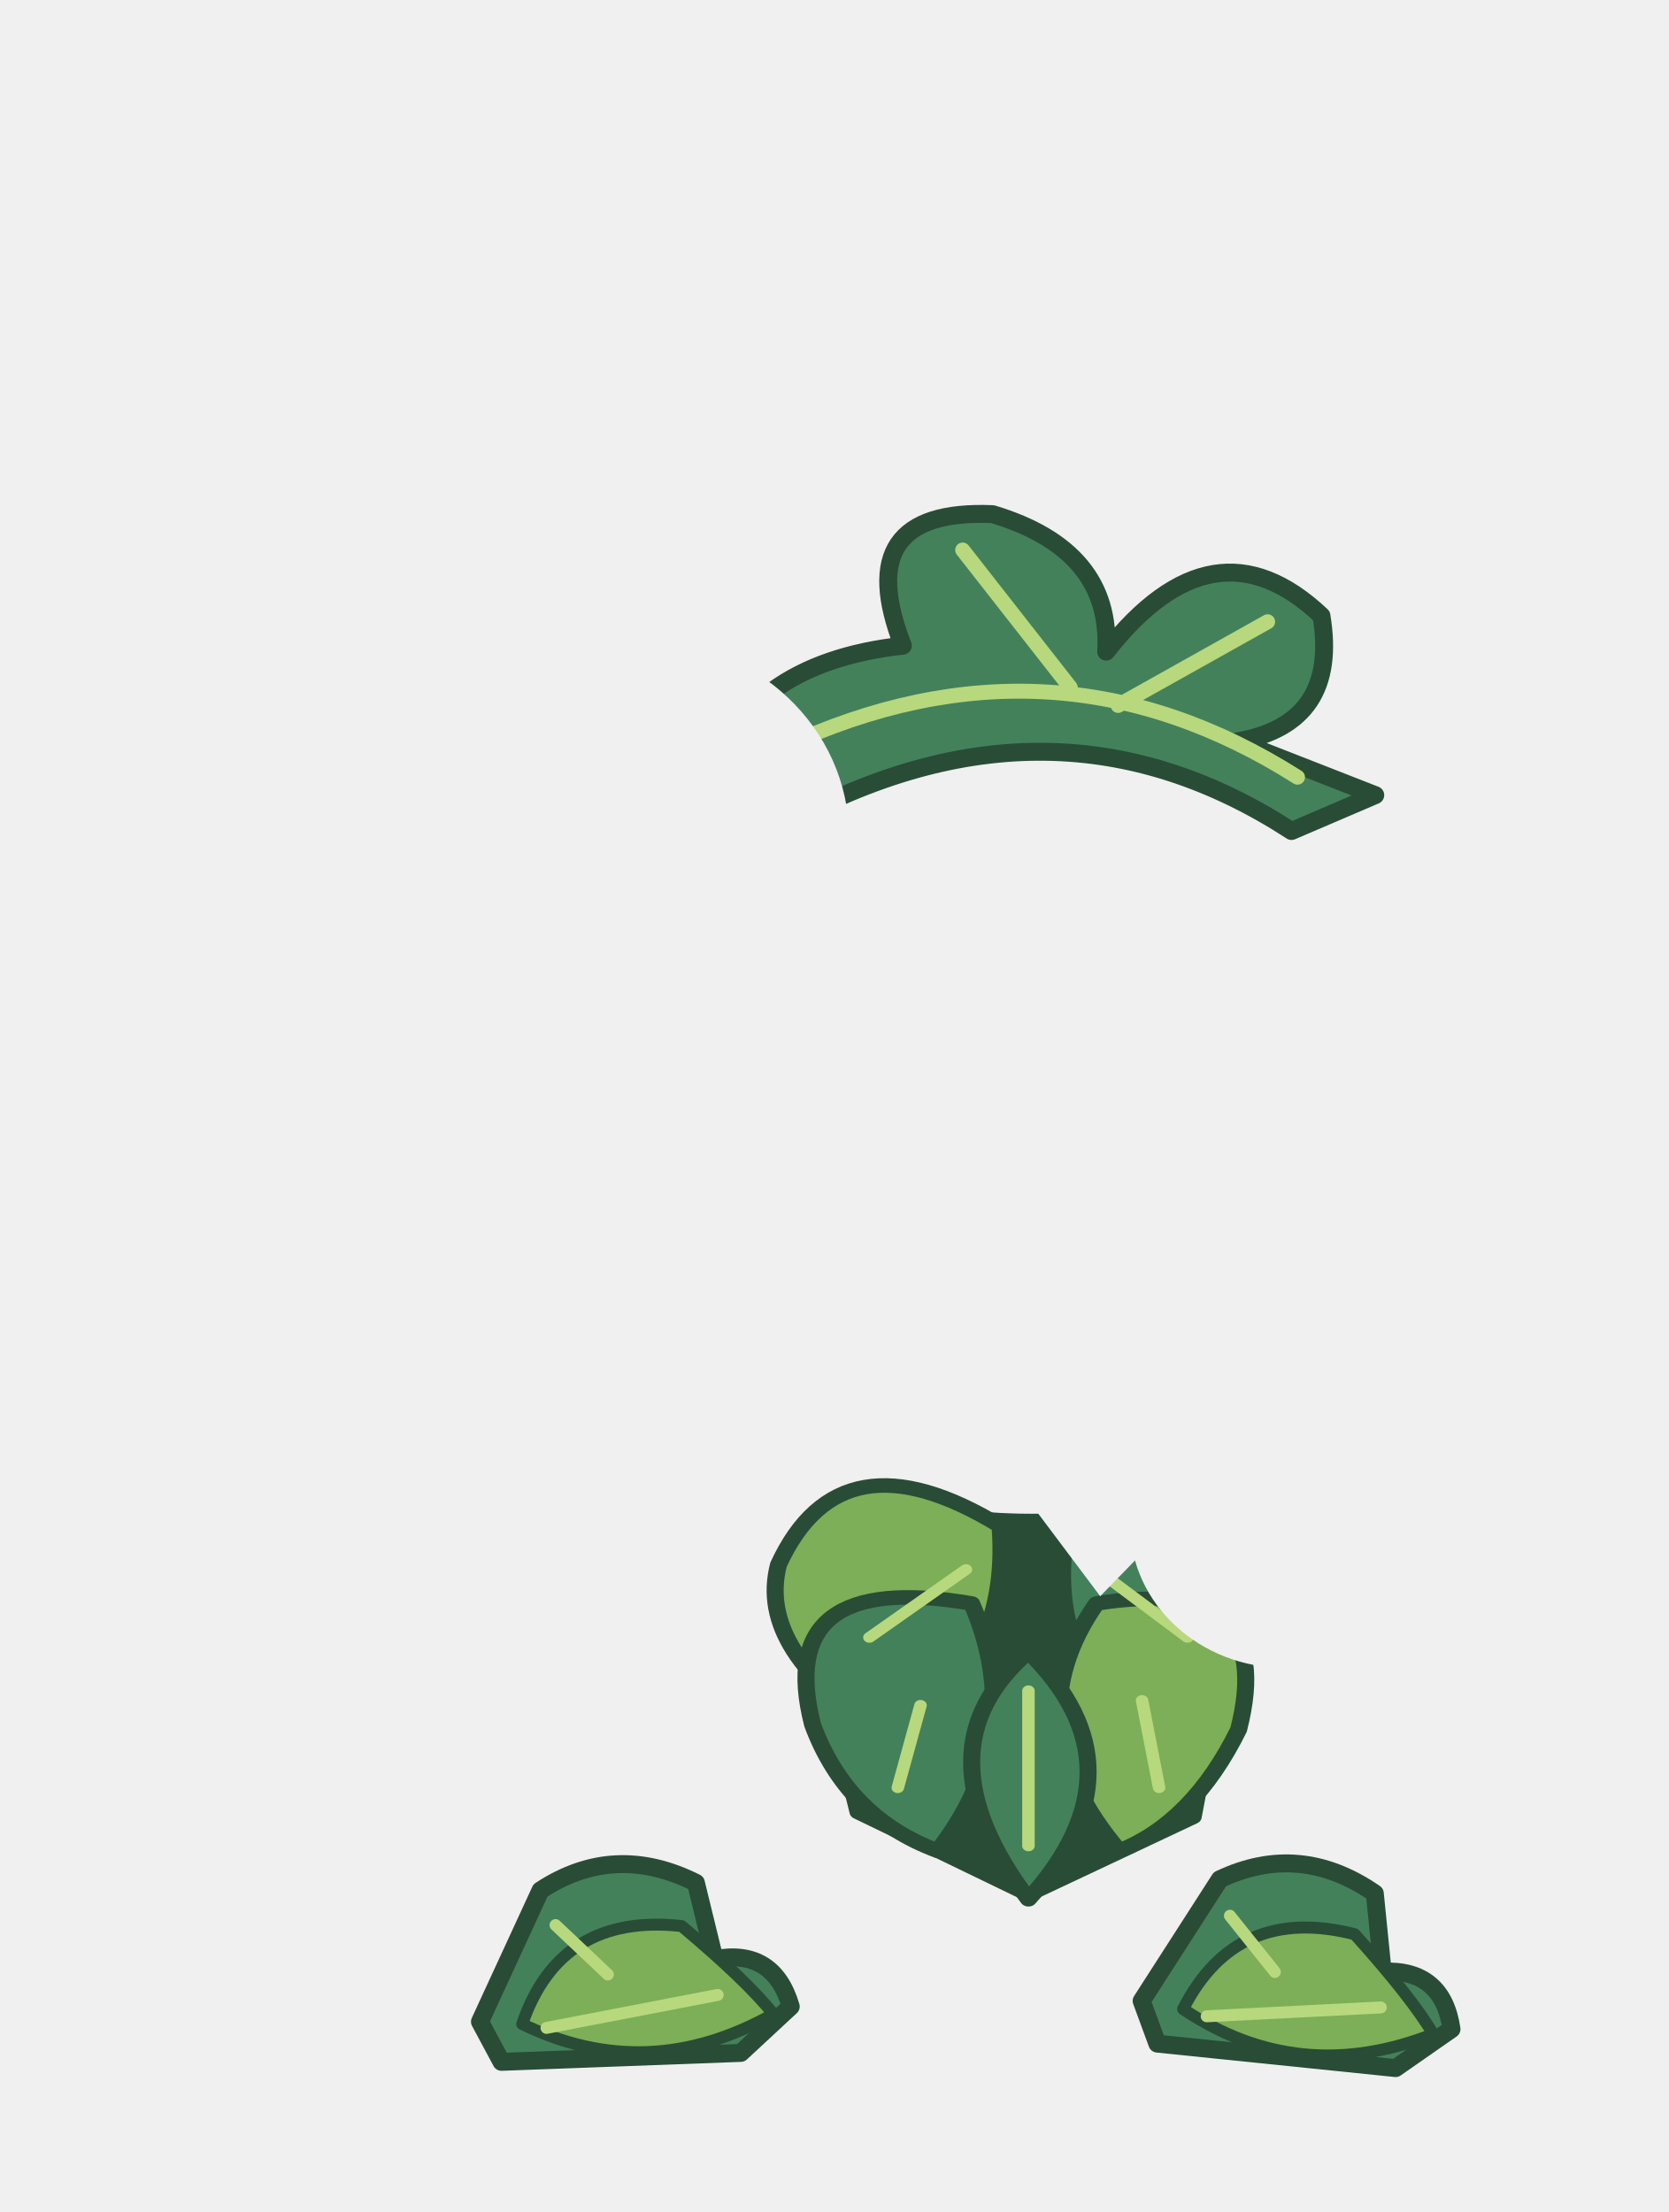
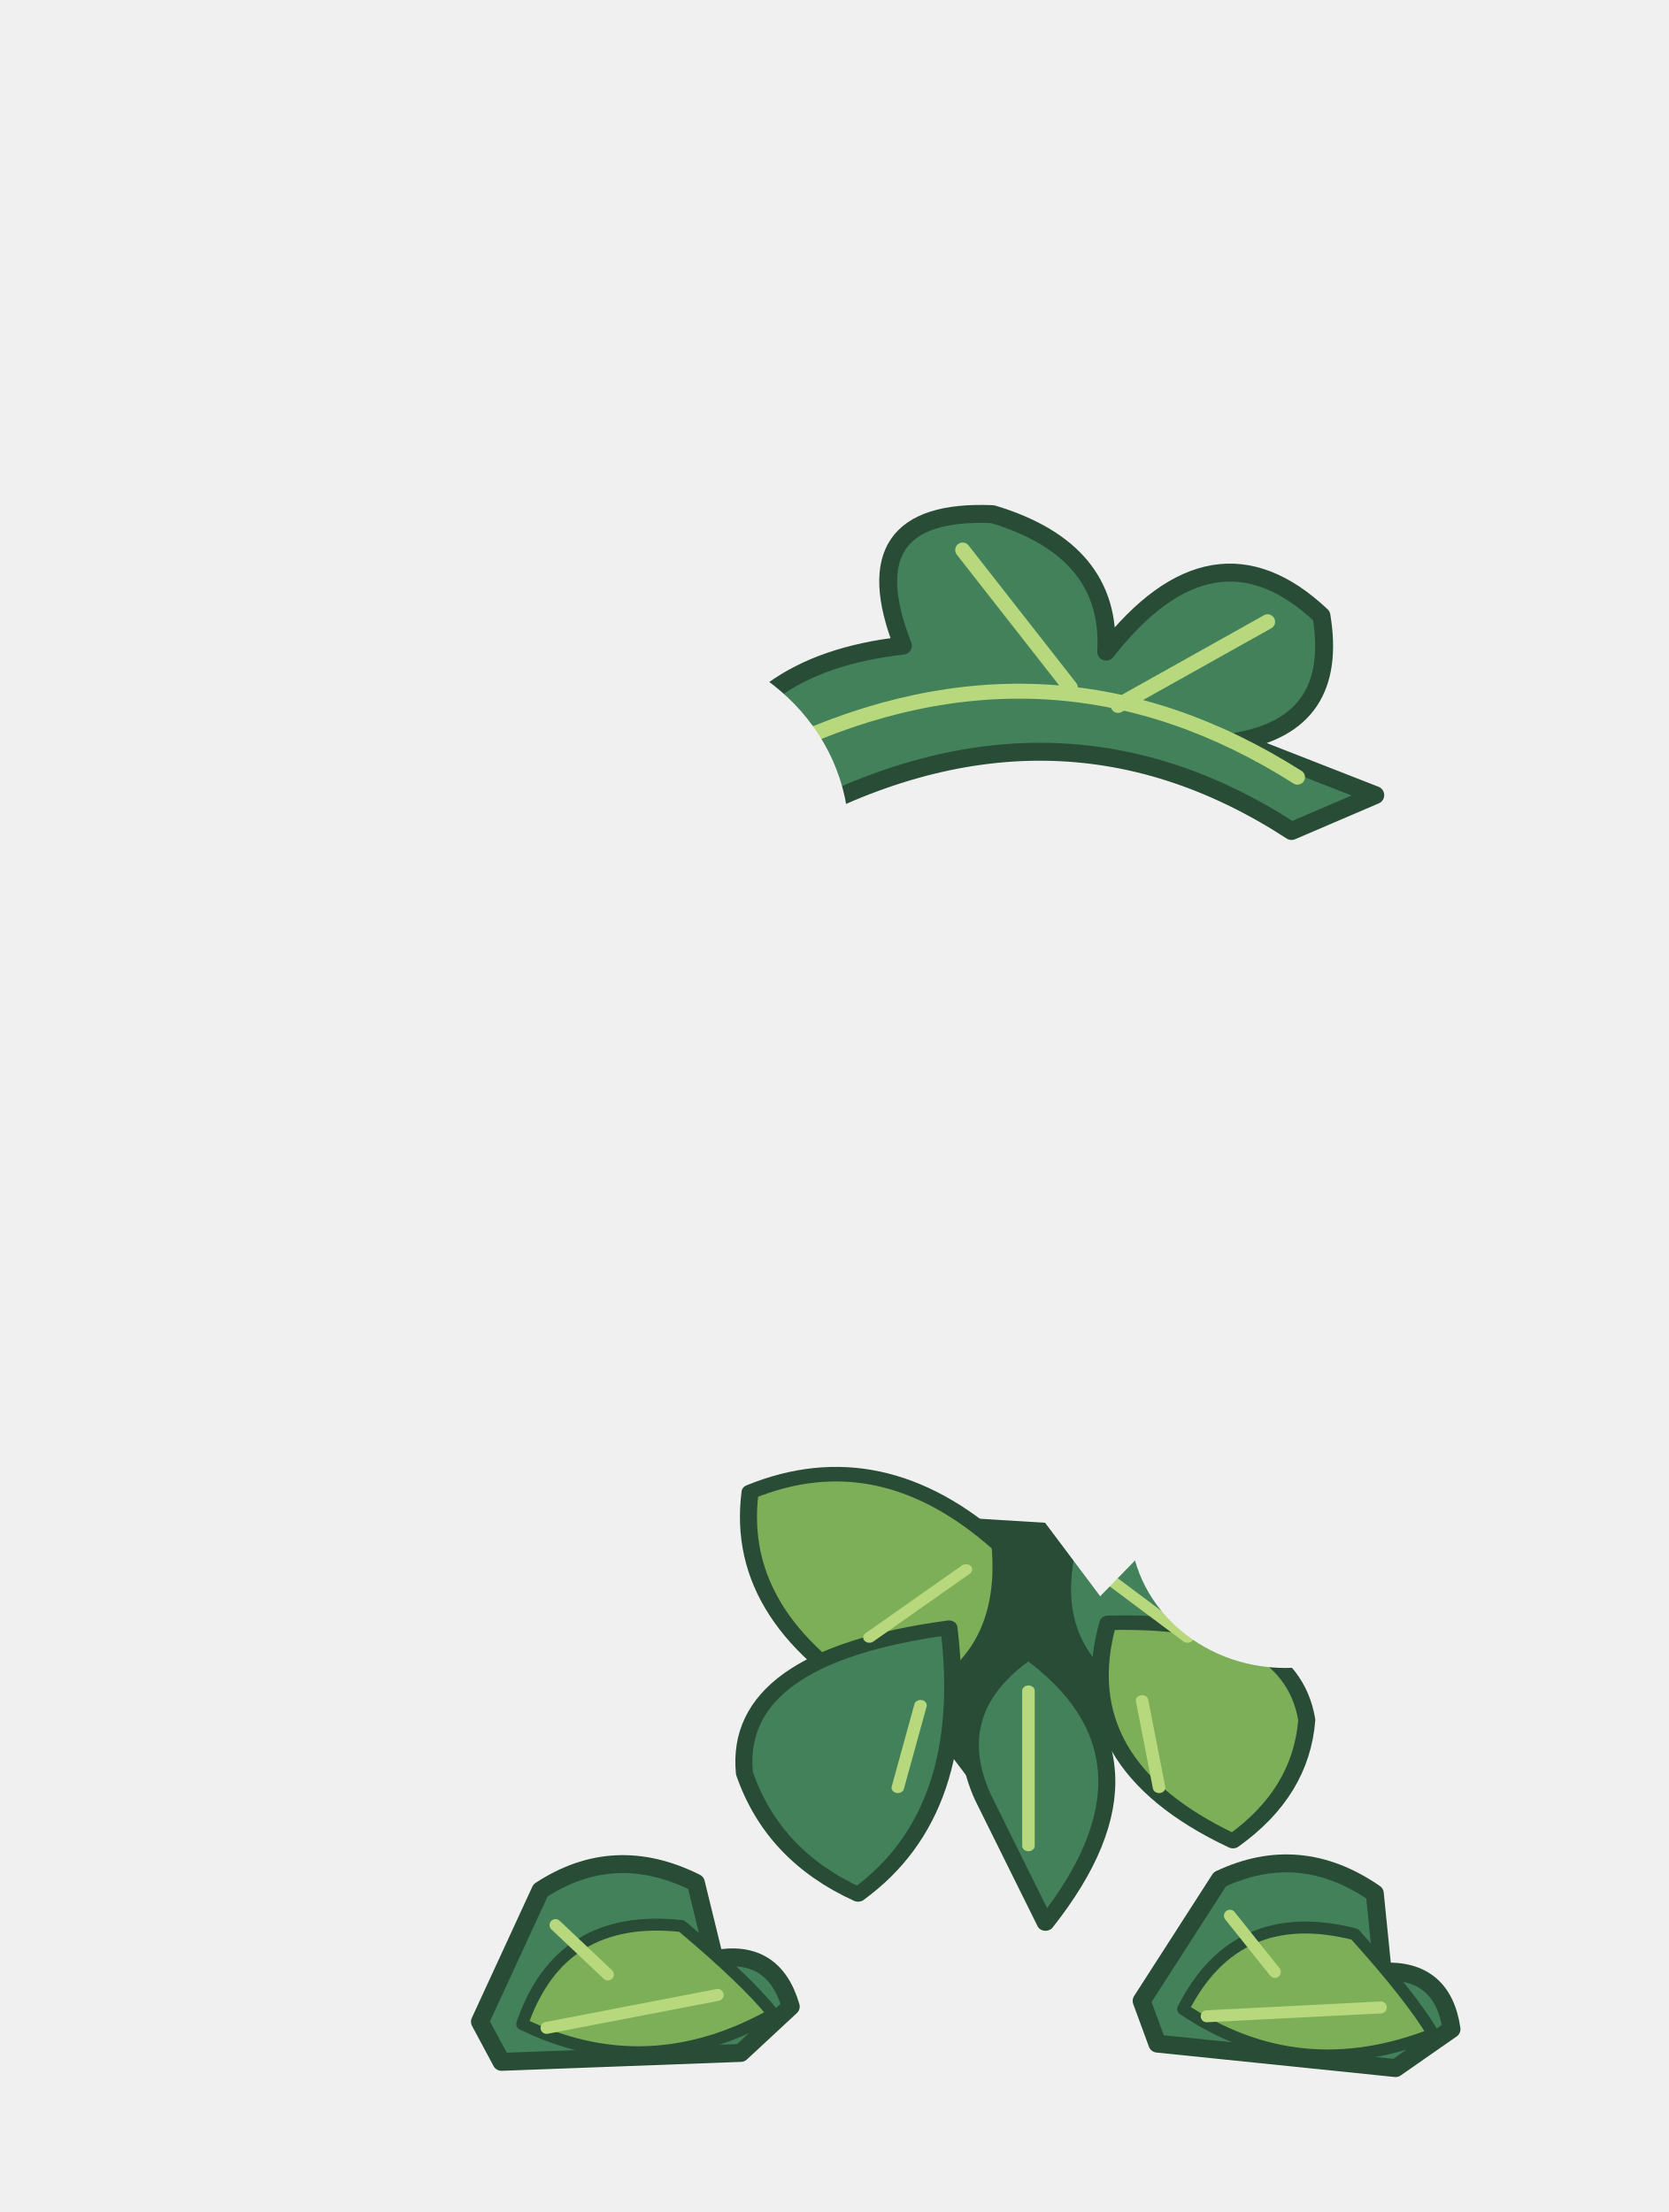
<svg xmlns="http://www.w3.org/2000/svg" width="279" height="370" viewBox="0 0 279 370" data-armor="leaf" data-phase="attack" data-frame="6">
  <defs>
    <linearGradient id="metal" x1="0" y1="0" x2=".8" y2="1">
      <stop stop-color="#b7d87c" />
      <stop offset=".55" stop-color="#43815b" />
      <stop offset="1" stop-color="#b7d87c" />
    </linearGradient>
    <mask id="details" maskUnits="userSpaceOnUse" x="0" y="0" width="279" height="370">
      <rect width="279" height="370" fill="white" />
      <g fill="black">
        <ellipse data-protect="flower" cx="107" cy="140" rx="35" ry="33" />
        <ellipse data-protect="paw" cx="86" cy="236" rx="24" ry="30" />
        <ellipse data-protect="paw" cx="215" cy="255" rx="26" ry="24" />
        <polygon data-protect="scarf" points="104,216 160,235 184,267 221,229 231,222" />
      </g>
    </mask>
  </defs>
  <g mask="url(#details)">
    <g transform="translate(105 334) rotate(-5)">
      <g data-part="boot">
        <path d="M-13 -19Q0 -26 13 -18L15 -5Q25 -6 27 4L18 11L-22 9L-25 2Z" fill="#43815b" stroke="#294c36" stroke-width="3" stroke-linejoin="round" stroke-linecap="round" />
        <path d="M-18 3Q-10 -15 10 -11Q20 -1 24 5Q2 15 -18 3Z" fill="#7caf57" stroke="#294c36" stroke-width="2" stroke-linejoin="round" stroke-linecap="round" />
        <path d="M-14 4L15 1M-11 -13L-3 -4" fill="none" stroke="#b7d87c" stroke-width="2" stroke-linejoin="round" stroke-linecap="round" />
      </g>
    </g>
    <g transform="translate(216 334) rotate(3)">
      <g data-part="boot">
        <path d="M-13 -19Q0 -26 13 -18L15 -5Q25 -6 27 4L18 11L-22 9L-25 2Z" fill="#43815b" stroke="#294c36" stroke-width="3" stroke-linejoin="round" stroke-linecap="round" />
        <path d="M-18 3Q-10 -15 10 -11Q20 -1 24 5Q2 15 -18 3Z" fill="#7caf57" stroke="#294c36" stroke-width="2" stroke-linejoin="round" stroke-linecap="round" />
        <path d="M-14 4L15 1M-11 -13L-3 -4" fill="none" stroke="#b7d87c" stroke-width="2" stroke-linejoin="round" stroke-linecap="round" />
      </g>
    </g>
    <g transform="translate(172 282) rotate(0)">
      <g data-part="chestplate" transform="scale(0.95 0.8111111)">
-         <path d="M-29 -39Q0 -29 31 -39L35 -10L29 27L0 43L-30 26L-37 -7Z" fill="#294c36" stroke="#294c36" stroke-width="3" stroke-linejoin="round" stroke-linecap="round" />
-         <path d="M-5 -33Q-33 -53 -44 -25Q-48 -7 -25 10Q-3 -3 -5 -33Z" fill="#7caf57" stroke="#294c36" stroke-width="3" stroke-linejoin="round" stroke-linecap="round" />
-         <path d="M7 -34Q35 -51 44 -23Q41 -4 22 11Q2 -5 7 -34Z" fill="#43815b" stroke="#294c36" stroke-width="3" stroke-linejoin="round" stroke-linecap="round" />
-         <path d="M-10 -17Q-45 -24 -38 8Q-32 27 -16 34Q0 10 -10 -17Z" fill="#43815b" stroke="#294c36" stroke-width="3" stroke-linejoin="round" stroke-linecap="round" />
-         <path d="M12 -17Q44 -23 37 9Q29 28 16 34Q-3 8 12 -17Z" fill="#7caf57" stroke="#294c36" stroke-width="3" stroke-linejoin="round" stroke-linecap="round" />
-         <path d="M0 -7Q-20 13 0 44Q21 17 0 -7Z" fill="#43815b" stroke="#294c36" stroke-width="3" stroke-linejoin="round" stroke-linecap="round" />
+         <path d="M-9 -33L5 -32L13 19L-3 28L-14 11Z" fill="#294c36" stroke="#294c36" stroke-width="3" stroke-linejoin="round" stroke-linecap="round" />
+         <path d="M-5 -29Q-26 -51 -49 -40Q-52 -13 -24 5Q-3 -3 -5 -29Z" fill="#7caf57" stroke="#294c36" stroke-width="3" stroke-linejoin="round" stroke-linecap="round" />
+         <path d="M7 -29Q32 -55 48 -43Q54 -19 22 5Q2 -5 7 -29Z" fill="#43815b" stroke="#294c36" stroke-width="3" stroke-linejoin="round" stroke-linecap="round" />
+         <path d="M-14 -12Q-52 -6 -50 18Q-45 35 -30 43Q-10 26 -14 -12Z" fill="#43815b" stroke="#294c36" stroke-width="3" stroke-linejoin="round" stroke-linecap="round" />
+         <path d="M14 -13Q46 -14 49 7Q48 22 36 32Q7 16 14 -13Z" fill="#7caf57" stroke="#294c36" stroke-width="3" stroke-linejoin="round" stroke-linecap="round" />
+         <path d="M0 -7Q-15 5 -8 23L3 49Q26 15 0 -7Z" fill="#43815b" stroke="#294c36" stroke-width="3" stroke-linejoin="round" stroke-linecap="round" />
        <path d="M0 1V33M-11 -24L-28 -10M12 -24L28 -10M-19 4L-23 21M20 3L23 21" fill="none" stroke="#b7d87c" stroke-width="2.2" stroke-linejoin="round" stroke-linecap="round" />
      </g>
    </g>
    <g transform="translate(176 160) rotate(0)">
      <g data-part="helmet">
        <path d="M-58 -28Q-52 -49 -25 -52Q-34 -75 -10 -74Q10 -68 9 -51Q27 -74 45 -57Q48 -39 31 -36L54 -27L40 -21Q0 -47 -45 -22Z" fill="#43815b" stroke="#294c36" stroke-width="3" stroke-linejoin="round" stroke-linecap="round" />
        <path d="M-15 -68L3 -45M36 -56L11 -42M-45 -35Q0 -56 41 -30" fill="none" stroke="#b7d87c" stroke-width="2.5" stroke-linejoin="round" stroke-linecap="round" />
      </g>
    </g>
  </g>
</svg>
